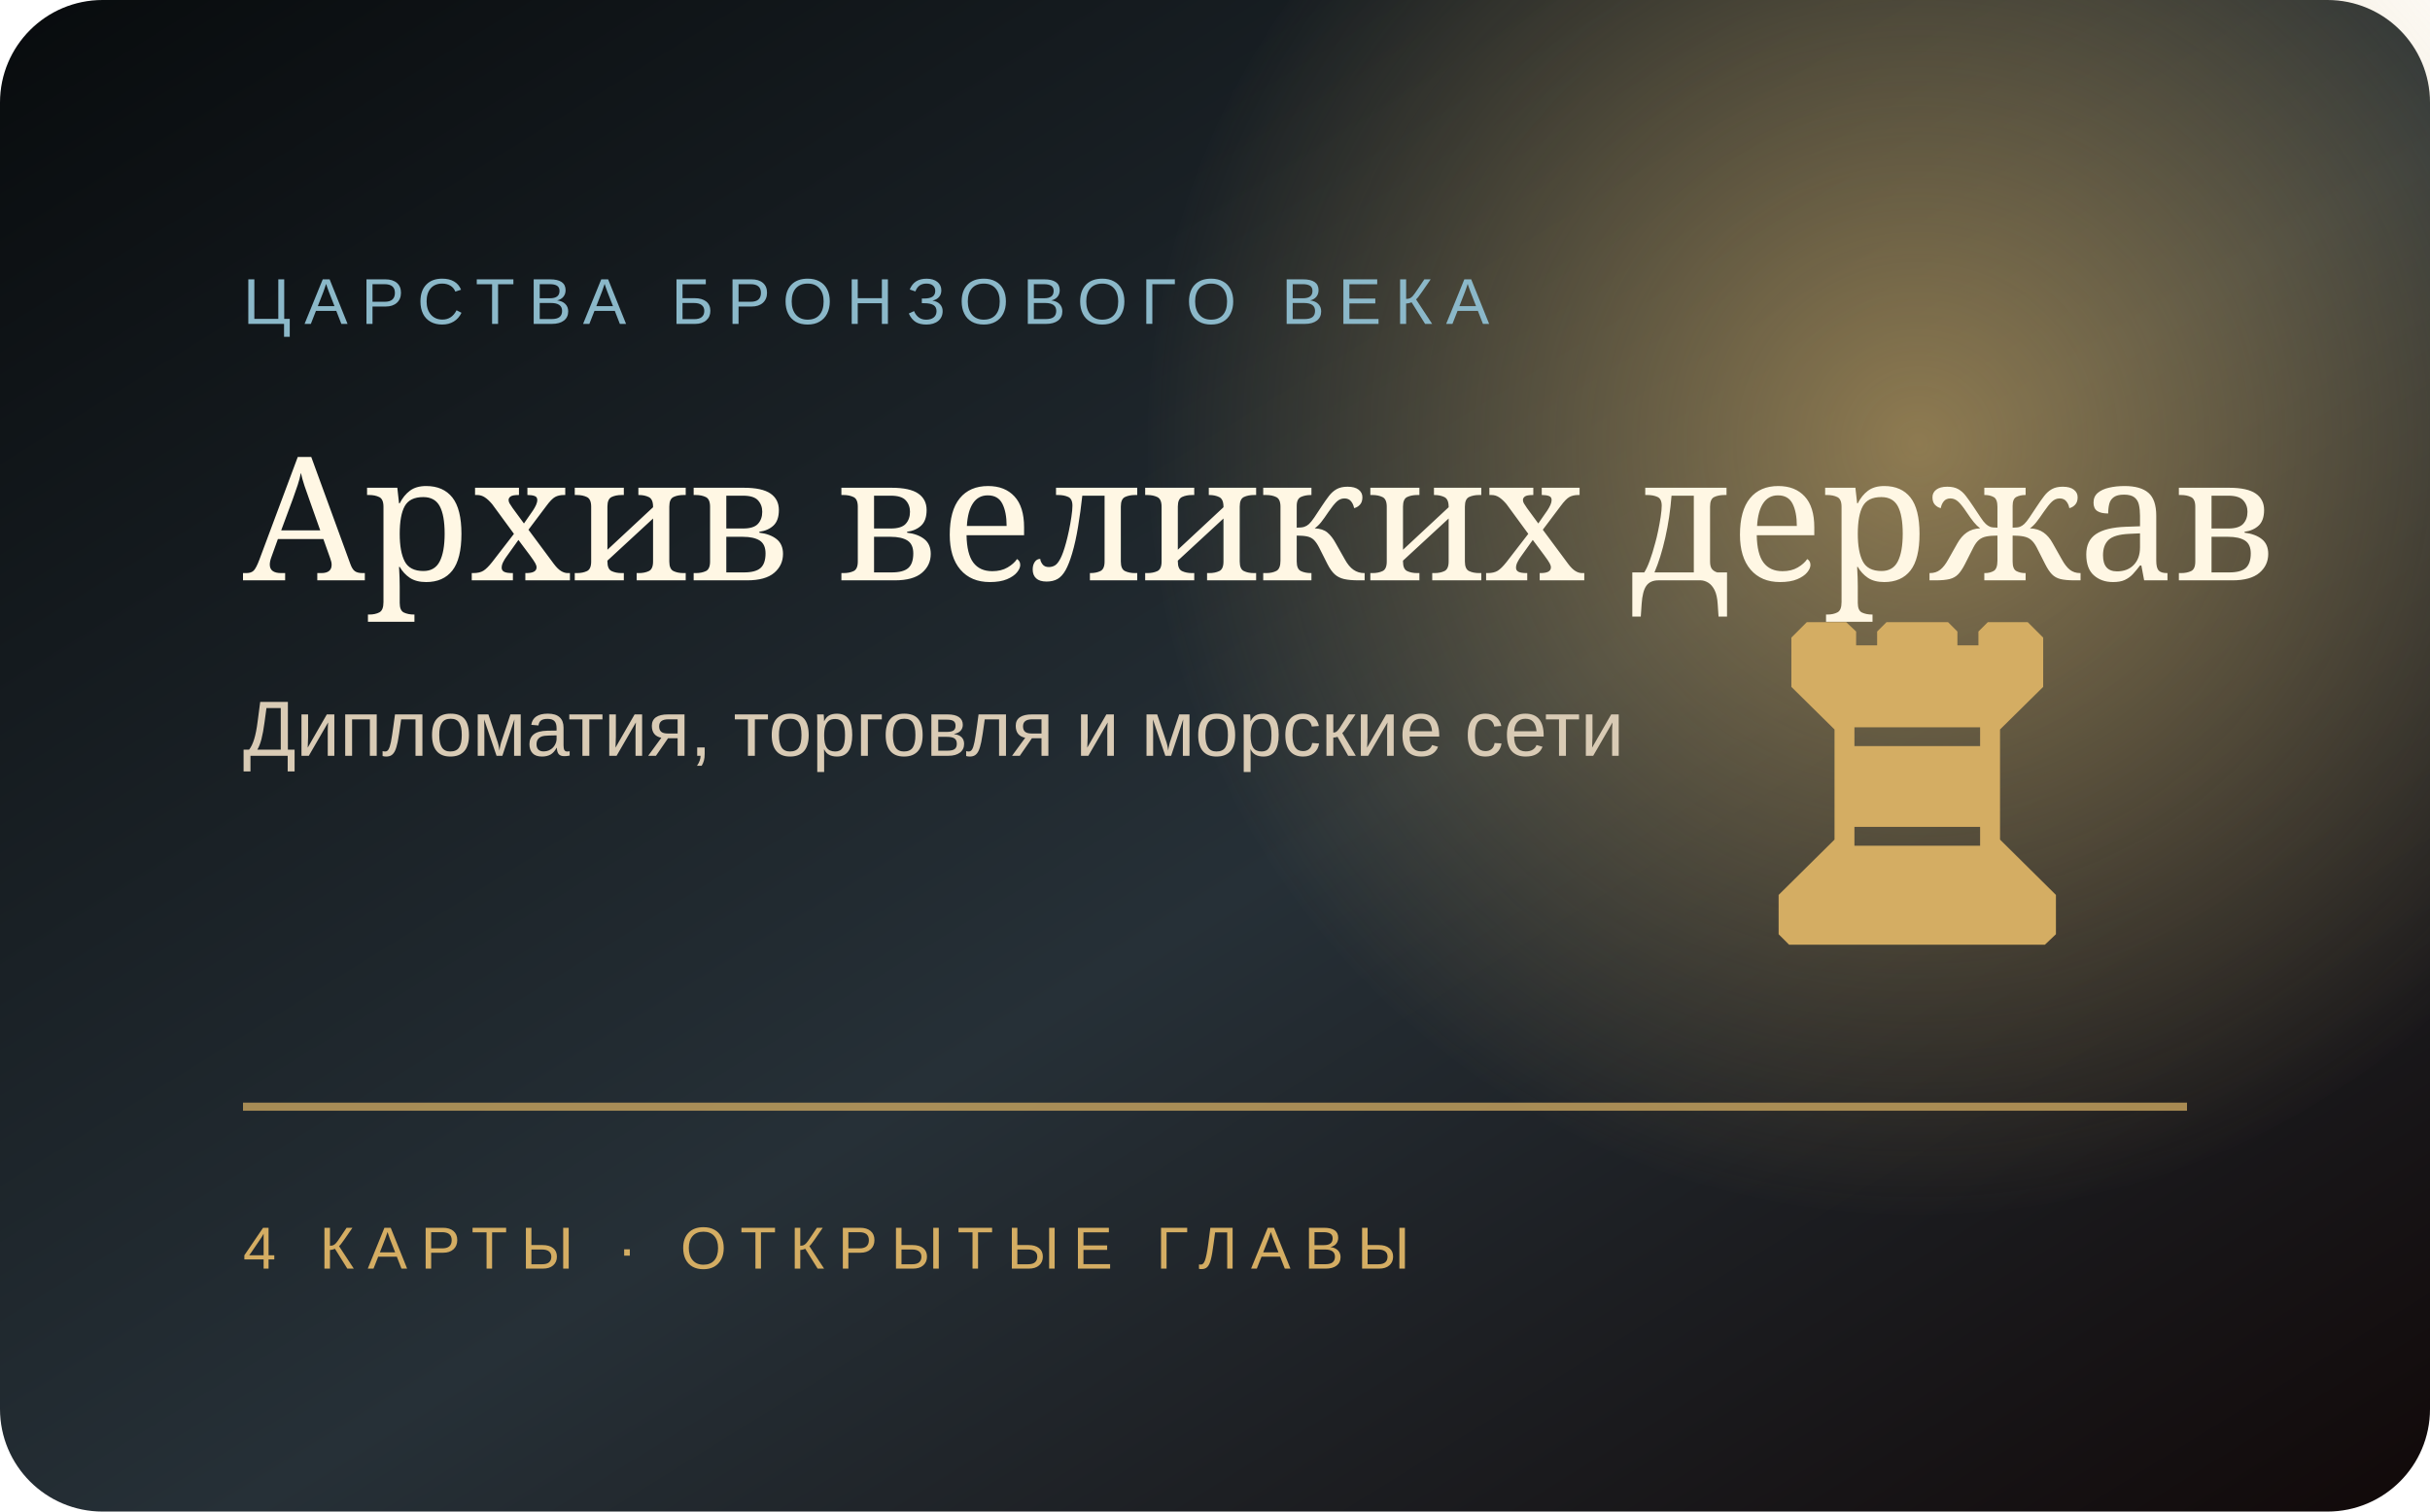
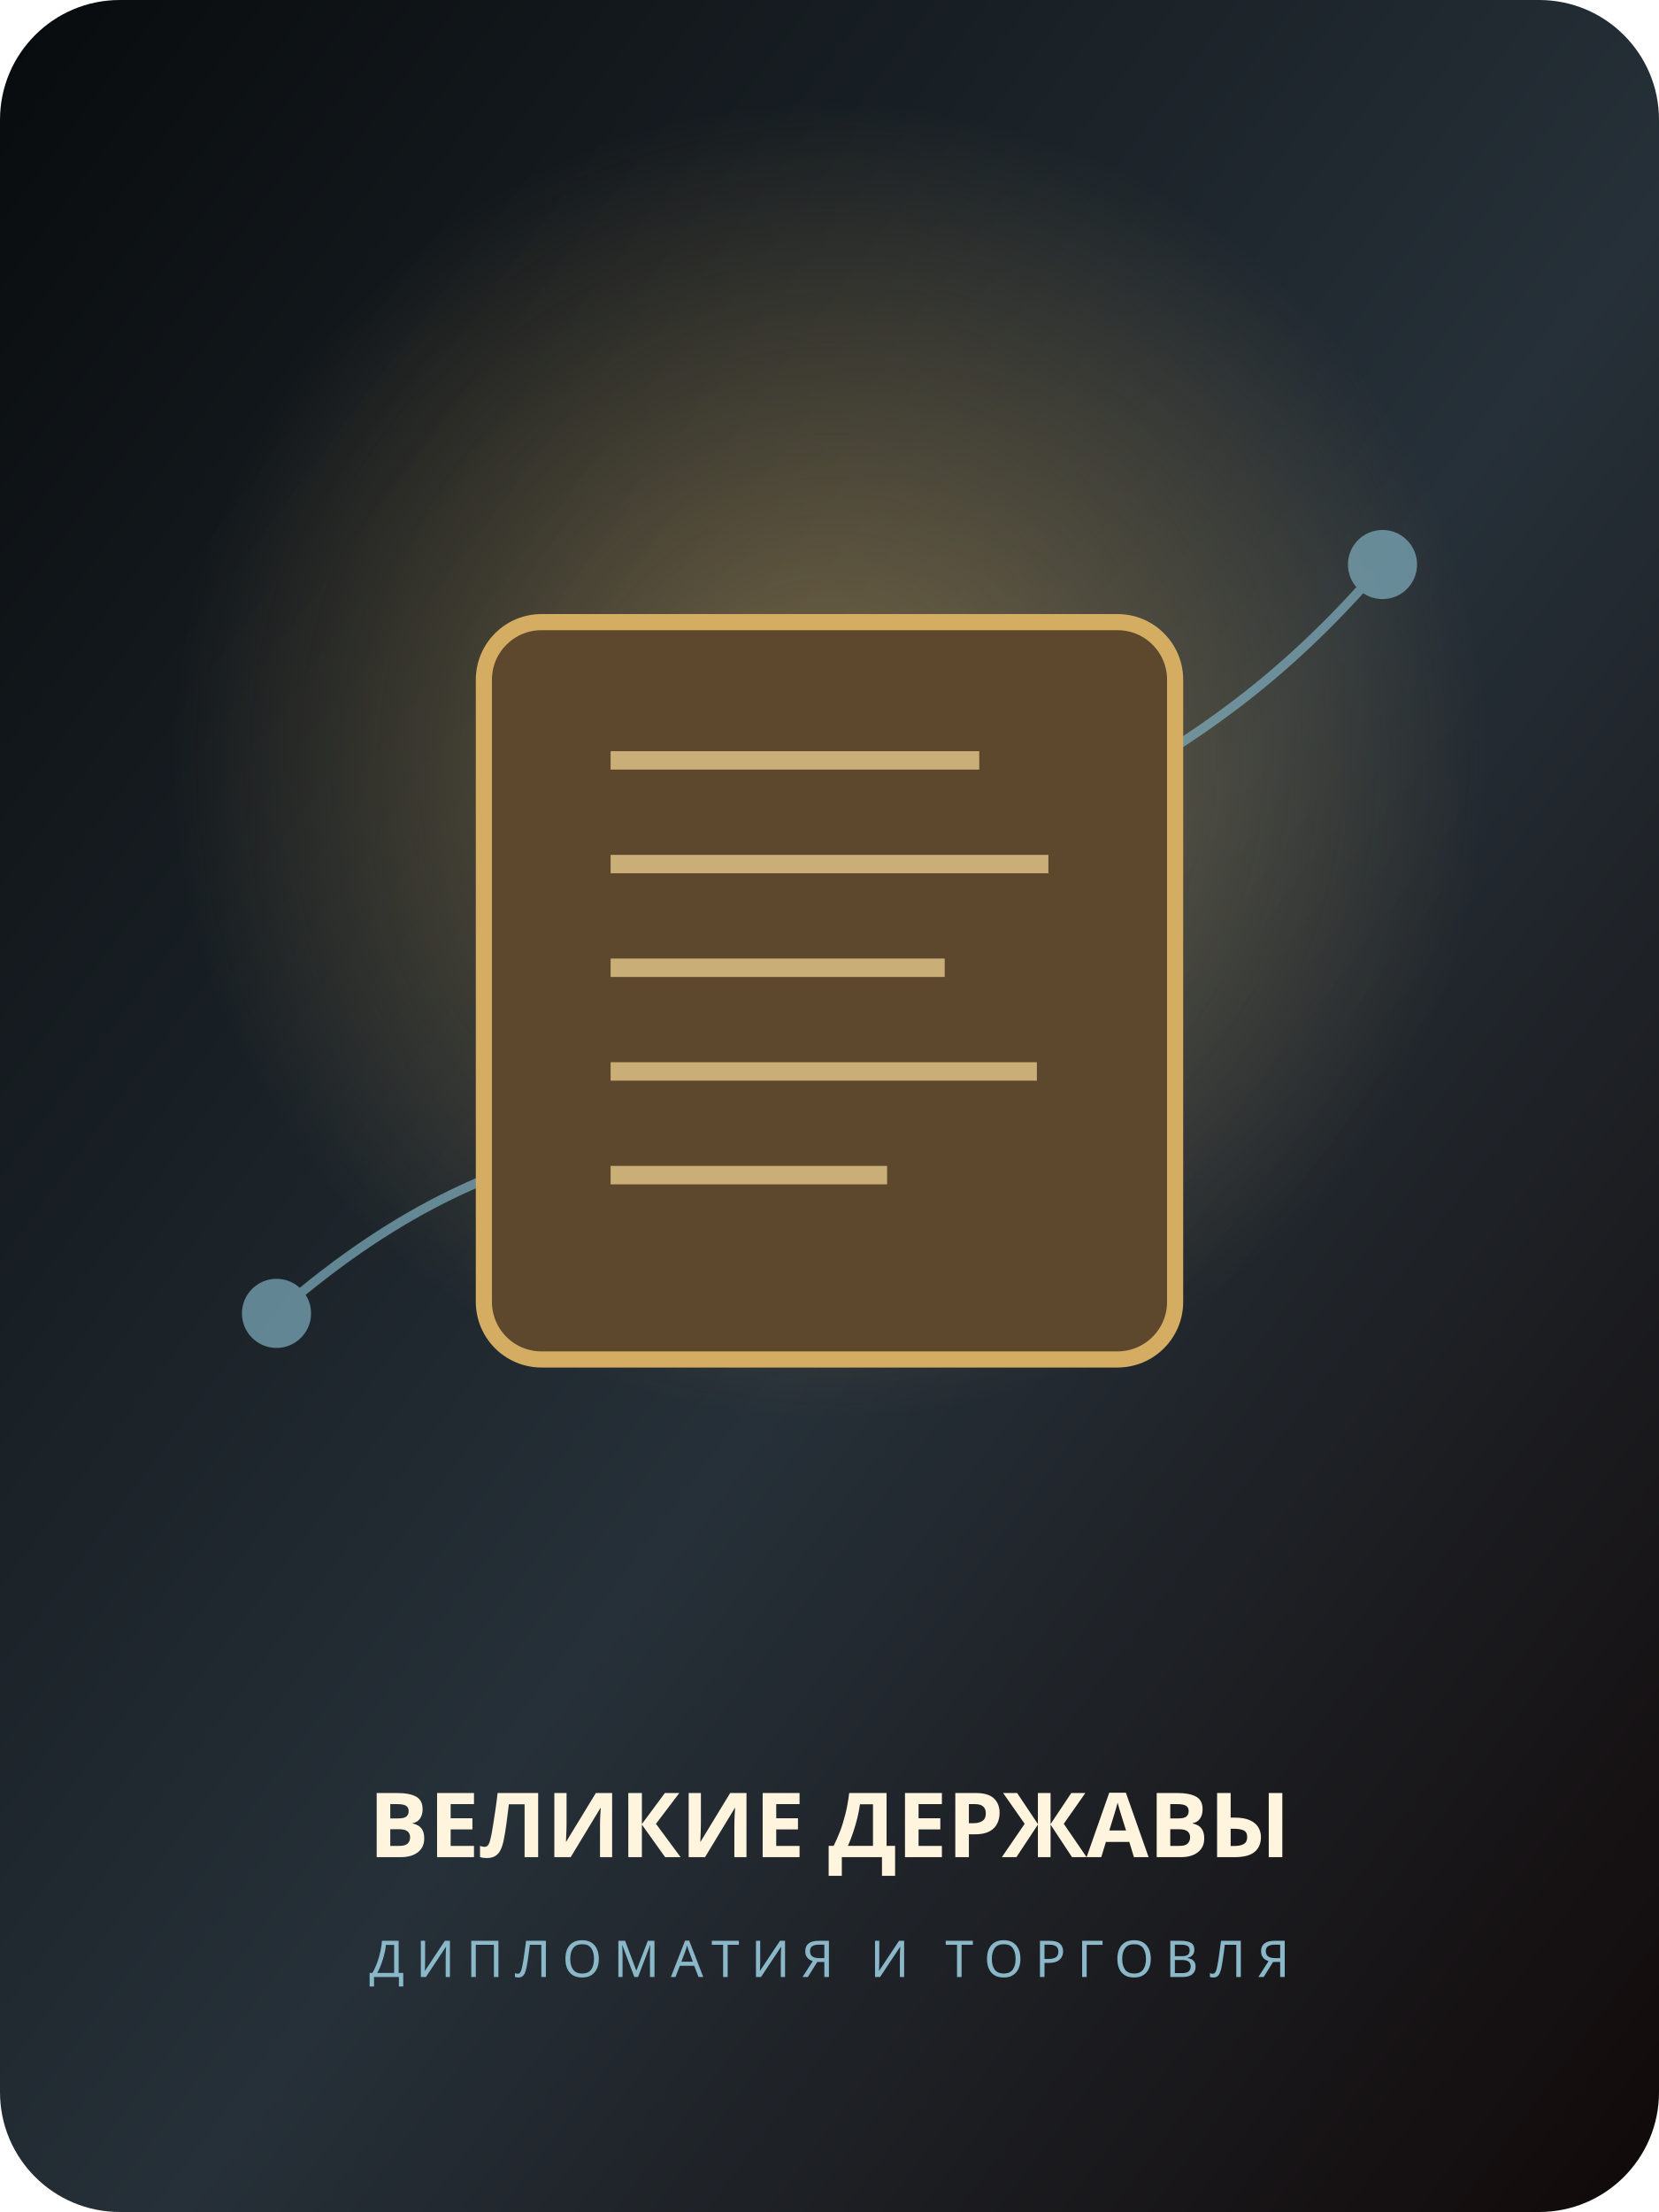
- <svg xmlns="http://www.w3.org/2000/svg" viewBox="0 0 900 560">
+ <svg xmlns="http://www.w3.org/2000/svg" viewBox="0 0 720 960" role="img" aria-labelledby="t d">
  <defs>
-     <linearGradient id="g" x2="1" y2="1">
+     <linearGradient id="bg" x2="1" y2="1">
      <stop stop-color="#080b0d" />
-       <stop offset=".55" stop-color="#263037" />
+       <stop offset=".55" stop-color="#263038" />
      <stop offset="1" stop-color="#110909" />
    </linearGradient>
    <radialGradient id="r">
-       <stop stop-color="#d4ad63" stop-opacity=".6" />
+       <stop stop-color="#d4ad63" stop-opacity=".48" />
      <stop offset="1" stop-color="#d4ad63" stop-opacity="0" />
    </radialGradient>
  </defs>
-   <rect width="900" height="560" rx="38" fill="url(#g)" />
-   <circle cx="710" cy="165" r="285" fill="url(#r)" />
-   <path d="M90 410 H810" stroke="#d4ad63" stroke-width="3" opacity=".75" />
-   <text x="90" y="120" fill="#8bb8c9" font-size="24" font-family="Arial" letter-spacing="5">ЦАРСТВА БРОНЗОВОГО ВЕКА</text>
-   <text x="90" y="215" fill="#fff7e4" font-size="64" font-family="Georgia">Архив великих держав</text>
-   <text x="90" y="280" fill="#d9cbb5" font-size="29" font-family="Arial">Дипломатия, торговля и морские сети</text>
-   <text x="710" y="350" text-anchor="middle" fill="#d4ad63" font-size="205" font-family="serif">♜</text>
-   <text x="90" y="470" fill="#d4ad63" font-size="22" font-family="Arial" letter-spacing="5">4 КАРТЫ · ОТКРЫТЫЕ ГЛАВЫ</text>
+   <rect width="720" height="960" rx="52" fill="url(#bg)" />
+   <circle cx="360" cy="330" r="285" fill="url(#r)" />
+   <g stroke="#83b3c4" stroke-width="4" fill="none" opacity=".68">
+     <path d="M120 570C235 470 285 520 365 430S510 350 600 245" />
+     <circle cx="120" cy="570" r="13" fill="#83b3c4" />
+     <circle cx="365" cy="430" r="13" fill="#83b3c4" />
+     <circle cx="600" cy="245" r="13" fill="#83b3c4" />
+   </g>
+   <g transform="translate(360 430)">
+     <rect x="-150" y="-160" width="300" height="320" rx="25" fill="#5d472d" stroke="#d4ad63" stroke-width="7" />
+     <g stroke="#e1c487" stroke-width="8" opacity=".82">
+       <path d="M-95-100h160M-95-55h190M-95-10h145M-95 35h185M-95 80h120" />
+     </g>
+   </g>
+   <text x="360" y="806" text-anchor="middle" fill="#fff5df" font-family="system-ui" font-size="39" font-weight="800">ВЕЛИКИЕ ДЕРЖАВЫ</text>
+   <text x="360" y="858" text-anchor="middle" fill="#8bb8c9" font-family="system-ui" font-size="22" letter-spacing="5">ДИПЛОМАТИЯ И ТОРГОВЛЯ</text>
</svg>
